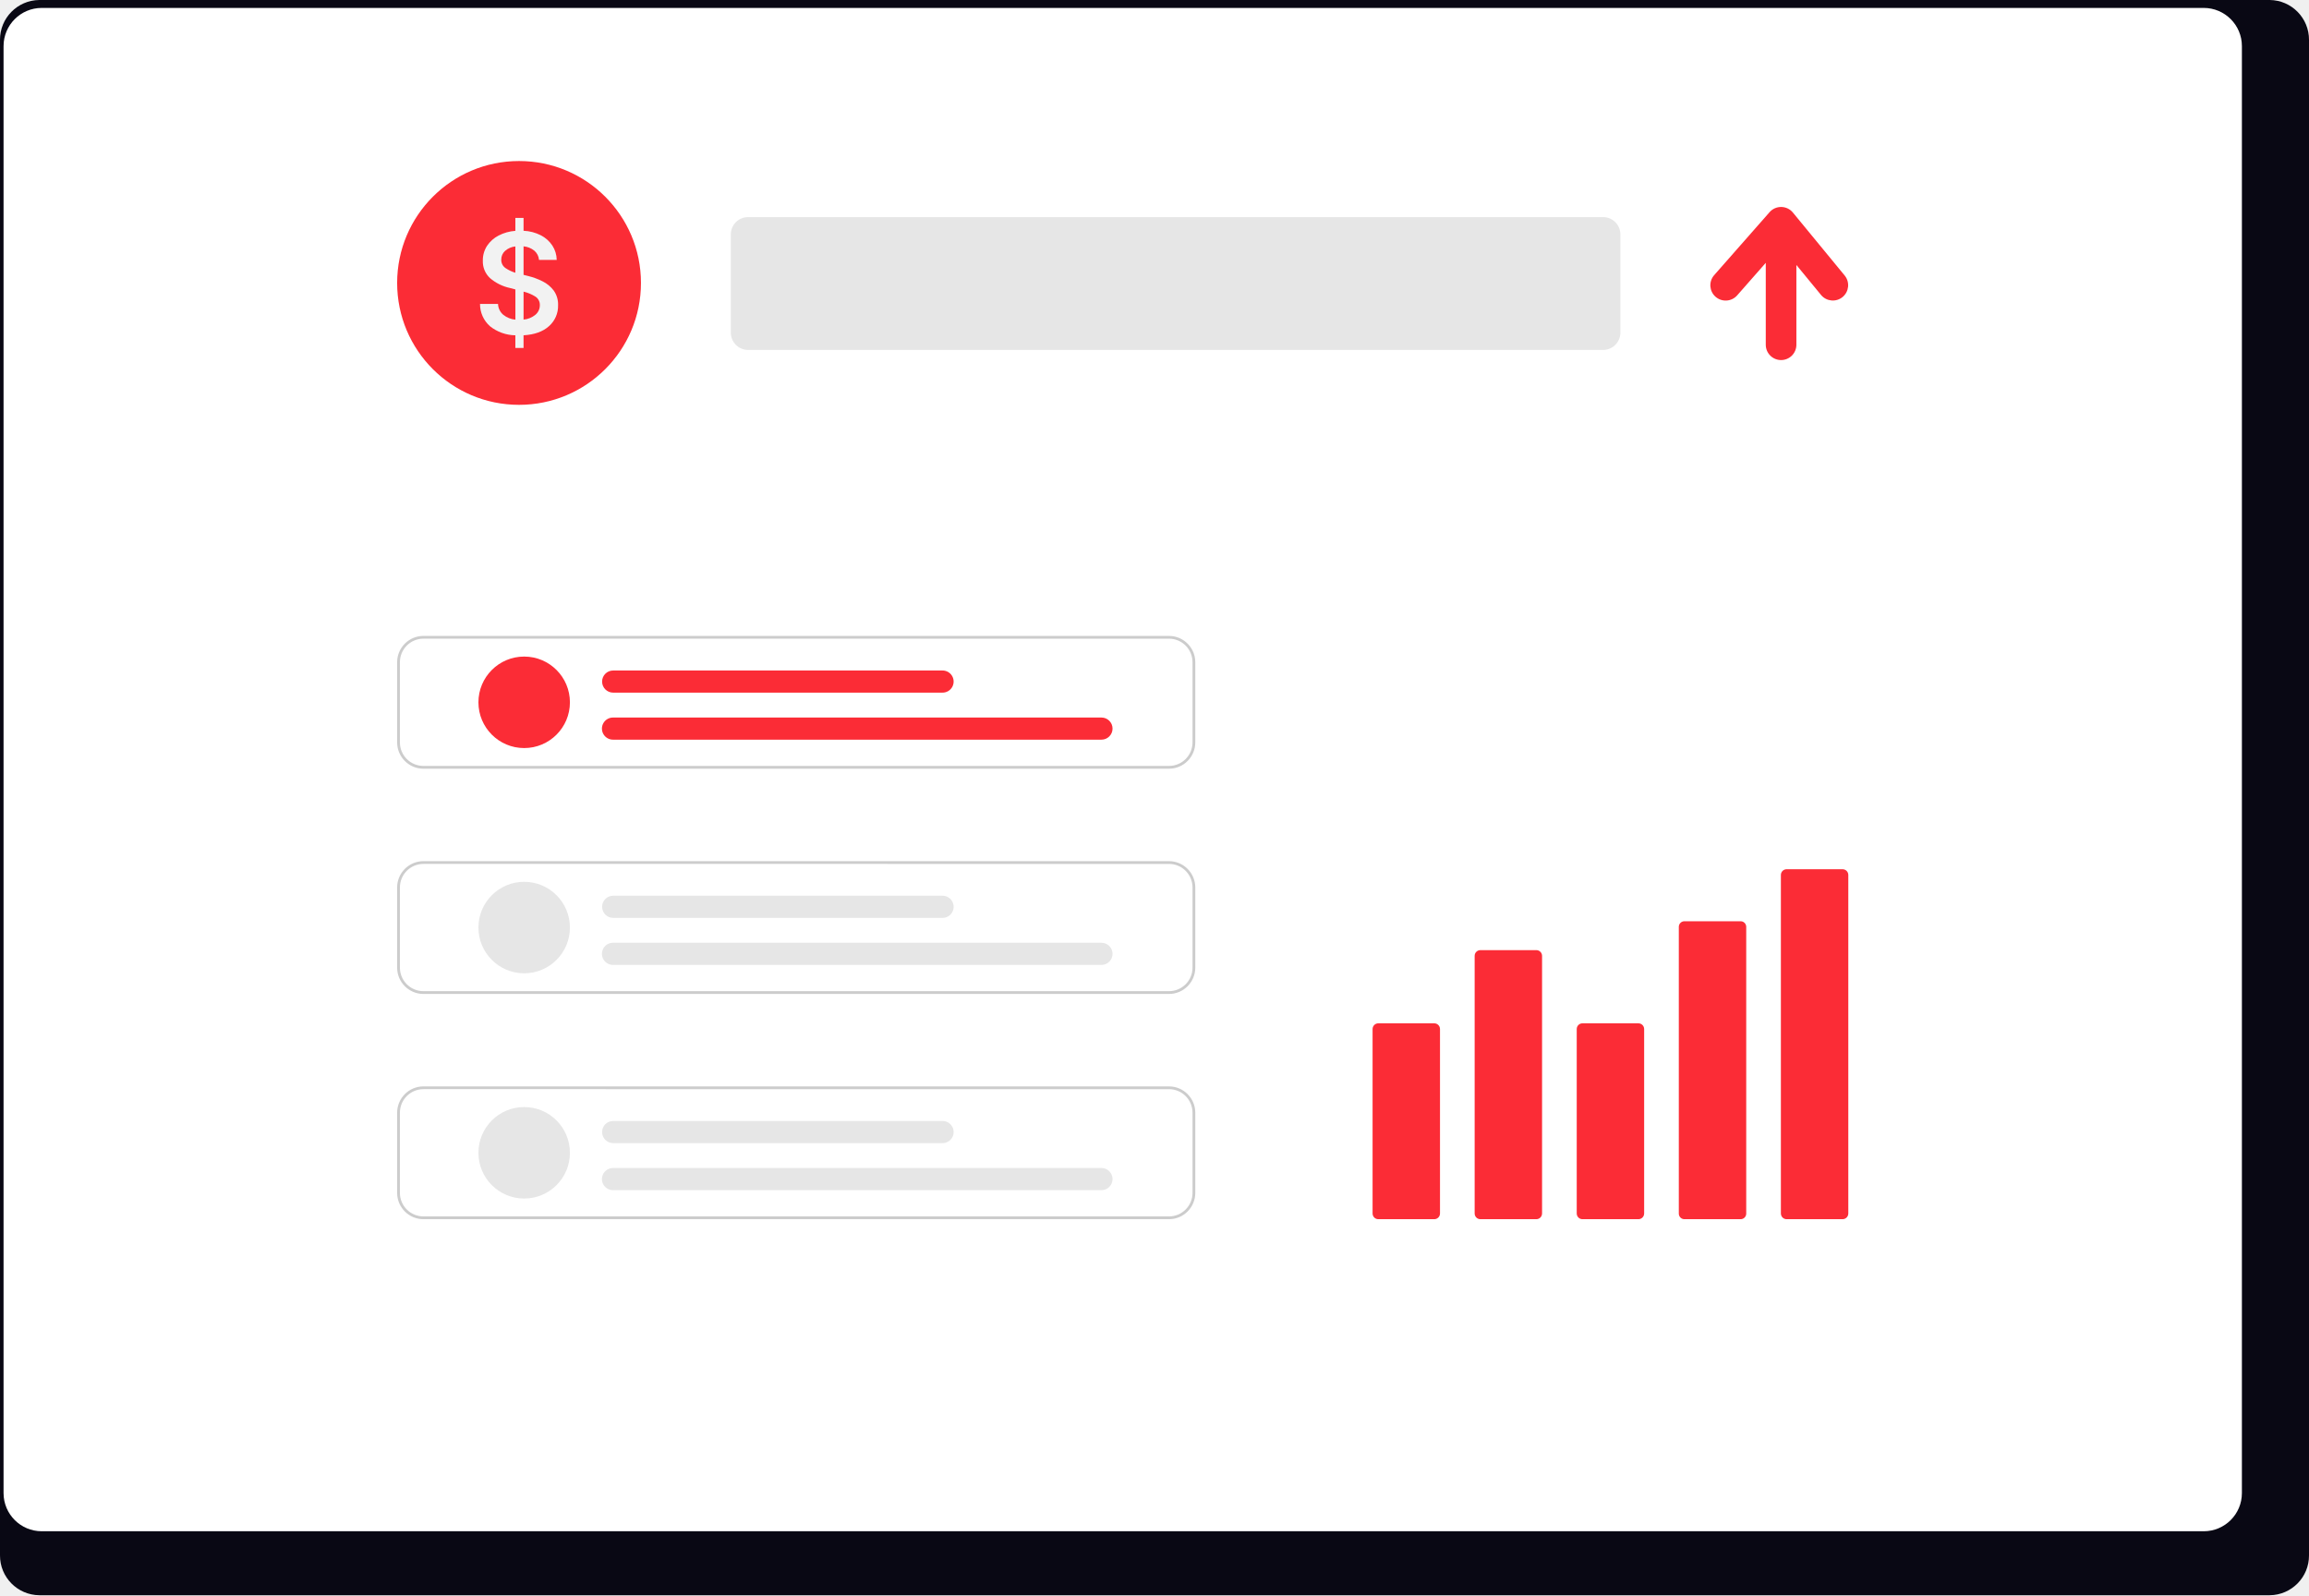
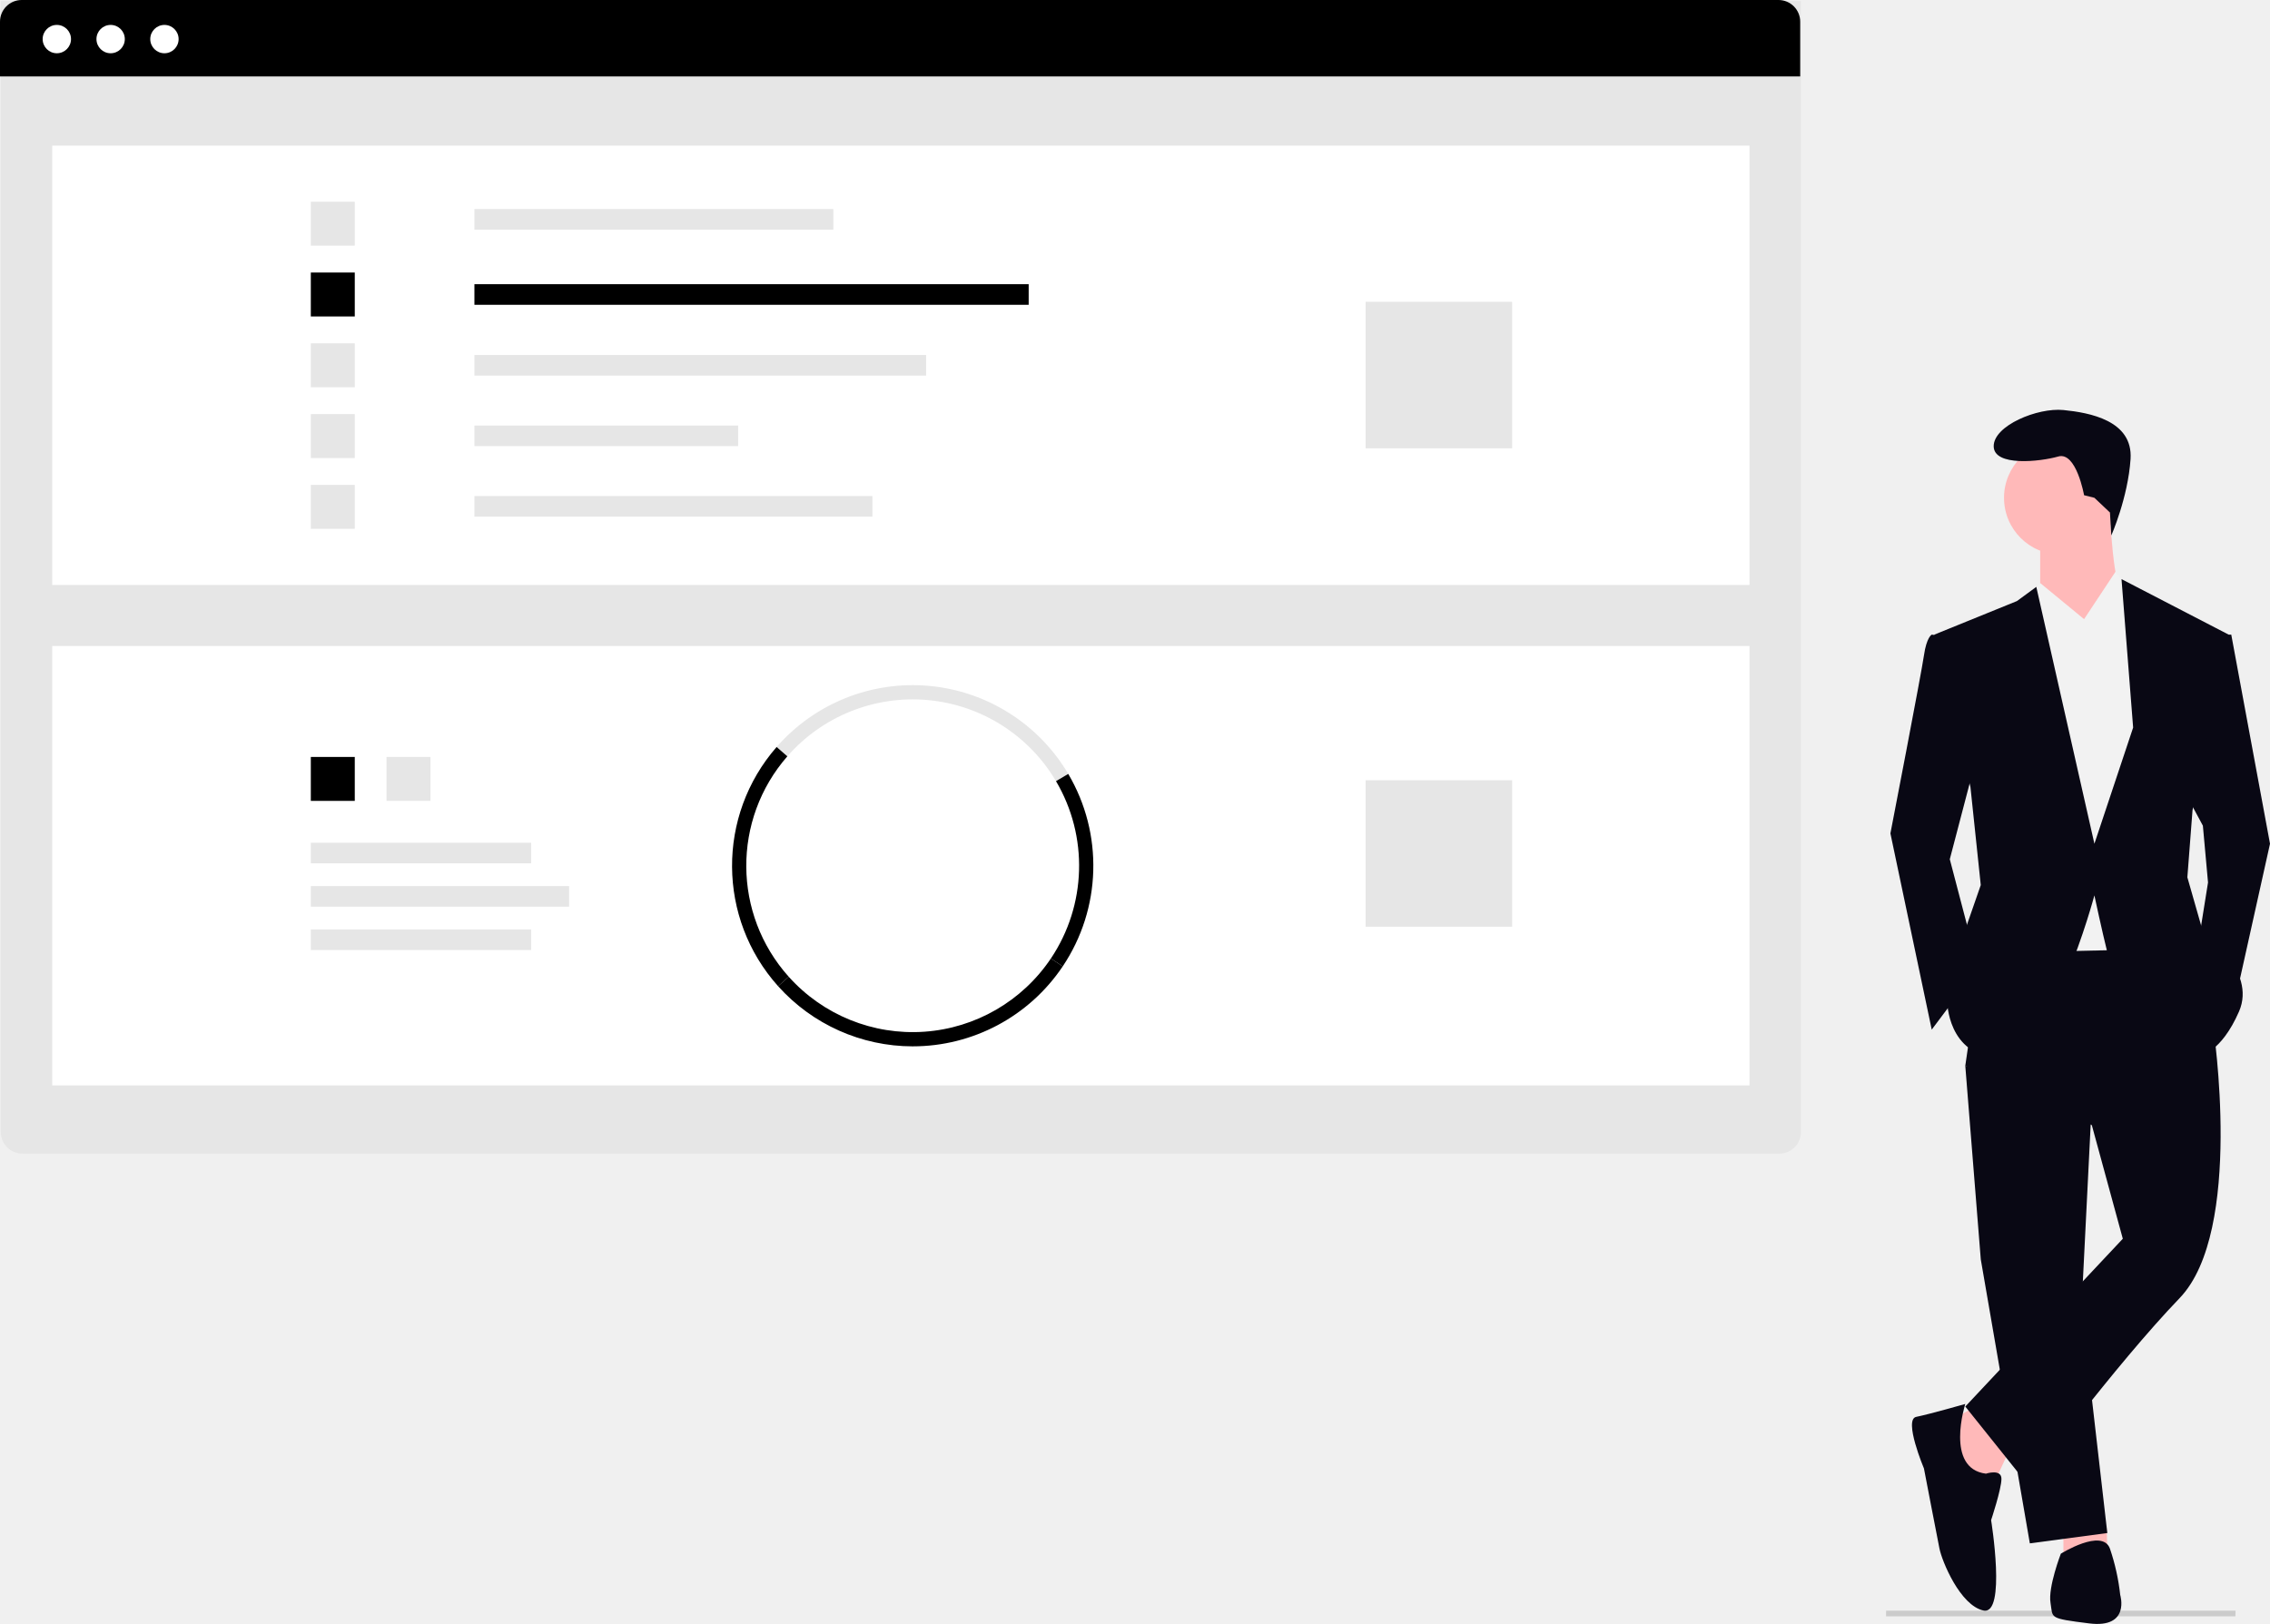
- <svg xmlns="http://www.w3.org/2000/svg" width="799.465" height="552.326" viewBox="0 0 799.465 552.326" role="img" artist="Katerina Limpitsouni" source="https://undraw.co/">
-   <g transform="translate(-560.267 -263.837)">
-     <path d="M1352.3,232.384H580.059a13.747,13.747,0,0,0-13.613,13.848v524.66a13.74,13.74,0,0,0,13.613,13.819H1352.3a13.741,13.741,0,0,0,13.613-13.819V246.232a13.747,13.747,0,0,0-13.611-13.848Z" transform="translate(-6.18 31.452)" fill="#090814" />
-     <path d="M1328.244,232.384h-748.6a13.225,13.225,0,0,0-13.2,13.223V746.614a13.219,13.219,0,0,0,13.2,13.2h748.6a13.219,13.219,0,0,0,13.2-13.2V245.608a13.224,13.224,0,0,0-13.194-13.223Z" transform="translate(-4.945 34.196)" fill="#fff" />
-     <g transform="translate(39.305 -65)">
-       <ellipse cx="42.209" cy="42.209" rx="42.209" ry="42.209" transform="translate(658.469 384.59)" fill="#fb2c36" />
-       <path d="M17.8-54.353v-4.379a14.411,14.411,0,0,1-8.782-3.137A10.2,10.2,0,0,1,5.566-69.6H11.8a5.148,5.148,0,0,0,1.87,3.811,7.911,7.911,0,0,0,4.142,1.637V-74.616l-1.9-.5a15.7,15.7,0,0,1-6.9-3.43,7.85,7.85,0,0,1-2.473-6.036A9.128,9.128,0,0,1,7.993-89.7a10.606,10.606,0,0,1,4-3.573A15.06,15.06,0,0,1,17.8-94.906V-99.38h2.84v4.451a14.55,14.55,0,0,1,5.977,1.562,10.585,10.585,0,0,1,3.989,3.551,9.314,9.314,0,0,1,1.515,4.971H25.994a4.679,4.679,0,0,0-1.637-3.2,6.9,6.9,0,0,0-3.717-1.491v9.871l1.586.4a23.581,23.581,0,0,1,4.983,1.835,10.824,10.824,0,0,1,3.885,3.211,8.271,8.271,0,0,1,1.5,5.09,9.313,9.313,0,0,1-3.137,7.22q-3.137,2.84-8.818,3.172v4.379Zm2.84-9.82a7.418,7.418,0,0,0,4.084-1.657,4.251,4.251,0,0,0,1.551-3.338,3.357,3.357,0,0,0-1.539-2.971,13.86,13.86,0,0,0-4.092-1.716ZM17.8-80.392v-9.113a6.361,6.361,0,0,0-3.586,1.562,3.97,3.97,0,0,0-1.29,2.982,3.381,3.381,0,0,0,1.5,2.971,12.2,12.2,0,0,0,3.376,1.6Z" transform="translate(681.598 503.664)" fill="#f2f2f2" />
-     </g>
-     <rect width="308" height="46" rx="6" transform="translate(813.305 339)" fill="#e6e6e6" />
-     <path d="M551.391,355.938l-17.978-21.862a5.3,5.3,0,0,0-8.072-.134L506.115,355.8a5.3,5.3,0,0,0,7.959,7l9.947-11.311v28.363a5.3,5.3,0,0,0,10.6,0V352.229l8.586,10.441a5.3,5.3,0,0,0,8.186-6.732Z" transform="translate(647.623 3.352)" fill="#fb2c36" />
-     <g transform="translate(697.773 484.014)">
-       <path d="M493.44,473.526H235.29a9.111,9.111,0,0,1-9.1-9.1V436.648a9.111,9.111,0,0,1,9.1-9.1H493.44a9.111,9.111,0,0,1,9.1,9.1v27.779a9.111,9.111,0,0,1-9.1,9.1ZM235.29,428.5a8.151,8.151,0,0,0-8.142,8.142v27.779a8.151,8.151,0,0,0,8.142,8.142H493.44a8.151,8.151,0,0,0,8.142-8.142V436.648a8.151,8.151,0,0,0-8.142-8.144Z" transform="translate(-226.19 -427.548)" fill="#ccc" />
-       <path d="M293.616,472.332a15.839,15.839,0,1,1,15.839-15.839,15.839,15.839,0,0,1-15.839,15.839Z" transform="translate(-249.633 -433.504)" fill="#fb2c36" />
-       <path d="M529.174,487.007H360.108a3.832,3.832,0,1,1,0-7.663H529.174a3.832,3.832,0,1,1,0,7.664Z" transform="translate(-285.308 -451.086)" fill="#fb2c36" />
-       <path d="M474.089,457.158H360.1a3.832,3.832,0,1,1,0-7.664H474.089a3.832,3.832,0,1,1,0,7.663Z" transform="translate(-285.305 -437.521)" fill="#fb2c36" />
-     </g>
-     <g transform="translate(697.773 562)">
-       <path d="M493.44,473.526H235.29a9.111,9.111,0,0,1-9.1-9.1V436.648a9.111,9.111,0,0,1,9.1-9.1H493.44a9.111,9.111,0,0,1,9.1,9.1v27.779a9.111,9.111,0,0,1-9.1,9.1ZM235.29,428.5a8.151,8.151,0,0,0-8.142,8.142v27.779a8.151,8.151,0,0,0,8.142,8.142H493.44a8.151,8.151,0,0,0,8.142-8.142V436.648a8.151,8.151,0,0,0-8.142-8.144Z" transform="translate(-226.19 -427.548)" fill="#ccc" />
-       <path d="M293.616,472.332a15.839,15.839,0,1,1,15.839-15.839,15.839,15.839,0,0,1-15.839,15.839Z" transform="translate(-249.633 -433.504)" fill="#e6e6e6" />
-       <path d="M529.174,487.007H360.108a3.832,3.832,0,1,1,0-7.663H529.174a3.832,3.832,0,1,1,0,7.664Z" transform="translate(-285.308 -451.086)" fill="#e6e6e6" />
-       <path d="M474.089,457.158H360.1a3.832,3.832,0,1,1,0-7.664H474.089a3.832,3.832,0,1,1,0,7.663Z" transform="translate(-285.305 -437.521)" fill="#e6e6e6" />
-     </g>
-     <g transform="translate(697.773 639.986)">
-       <path d="M493.44,473.526H235.29a9.111,9.111,0,0,1-9.1-9.1V436.648a9.111,9.111,0,0,1,9.1-9.1H493.44a9.111,9.111,0,0,1,9.1,9.1v27.779a9.111,9.111,0,0,1-9.1,9.1ZM235.29,428.5a8.151,8.151,0,0,0-8.142,8.142v27.779a8.151,8.151,0,0,0,8.142,8.142H493.44a8.151,8.151,0,0,0,8.142-8.142V436.648a8.151,8.151,0,0,0-8.142-8.144Z" transform="translate(-226.19 -427.548)" fill="#ccc" />
-       <path d="M293.616,472.332a15.839,15.839,0,1,1,15.839-15.839,15.839,15.839,0,0,1-15.839,15.839Z" transform="translate(-249.633 -433.504)" fill="#e6e6e6" />
-       <path d="M529.174,487.007H360.108a3.832,3.832,0,1,1,0-7.663H529.174a3.832,3.832,0,1,1,0,7.664Z" transform="translate(-285.308 -451.086)" fill="#e6e6e6" />
-       <path d="M474.089,457.158H360.1a3.832,3.832,0,1,1,0-7.664H474.089a3.832,3.832,0,1,1,0,7.663Z" transform="translate(-285.305 -437.521)" fill="#e6e6e6" />
-     </g>
-     <path d="M271.576,431.763H252.2a1.982,1.982,0,0,1-1.98-1.979v-63.86a1.982,1.982,0,0,1,1.98-1.979h19.381a1.982,1.982,0,0,1,1.98,1.979v63.86A1.982,1.982,0,0,1,271.576,431.763Z" transform="translate(785.289 254.201)" fill="#fb2c36" />
-     <path d="M384.814,375.915H365.433a1.982,1.982,0,0,1-1.98-1.979v-89.2a1.982,1.982,0,0,1,1.98-1.979h19.381a1.982,1.982,0,0,1,1.98,1.979v89.2A1.982,1.982,0,0,1,384.814,375.915Z" transform="translate(707.395 310.049)" fill="#fb2c36" />
-     <path d="M498.051,431.763H478.67a1.982,1.982,0,0,1-1.98-1.979v-63.86a1.982,1.982,0,0,1,1.98-1.979h19.381a1.982,1.982,0,0,1,1.98,1.979v63.86A1.982,1.982,0,0,1,498.051,431.763Z" transform="translate(629.502 254.201)" fill="#fb2c36" />
-     <path d="M611.289,353.869H591.908a1.938,1.938,0,0,1-1.98-1.89V252.6a1.939,1.939,0,0,1,1.98-1.89h19.381a1.938,1.938,0,0,1,1.98,1.89v99.383A1.938,1.938,0,0,1,611.289,353.869Z" transform="translate(551.609 332.096)" fill="#fb2c36" />
-     <path d="M724.526,314.188H705.145a1.982,1.982,0,0,1-1.98-1.979V195a1.982,1.982,0,0,1,1.98-1.979h19.381a1.982,1.982,0,0,1,1.98,1.979V312.209A1.982,1.982,0,0,1,724.526,314.188Z" transform="translate(473.715 371.776)" fill="#fb2c36" />
+ <svg xmlns="http://www.w3.org/2000/svg" width="837.472" height="599.272" viewBox="0 0 837.472 599.272" role="img" artist="Katerina Limpitsouni" source="https://undraw.co/">
+   <g id="Group_289" data-name="Group 289" transform="translate(-516.063 -308.541)">
+     <path id="Path_4955-454" data-name="Path 4955" d="M128.877,561.183H0V559.1H128.935Z" transform="translate(1211.898 343.824)" fill="#cbcbcb" />
+     <path id="Path_4981-455" data-name="Path 4981" d="M783.9,566.059l-5.716,12.385-10.48-.953-6.668-21.912,10.479-5.716Z" transform="translate(473.411 277.725)" fill="#ffb9b9" />
+     <path id="Path_4982-456" data-name="Path 4982" d="M822.424,597.184l.226,8.631-16.2.953v-10.48Z" transform="translate(470.866 275.123)" fill="#ffb9b9" />
+     <path id="Path_4983-457" data-name="Path 4983" d="M814.784,429.98l-3.811,76.214,9.527,82.884-28.581,3.811-18.1-104.8L768.1,416.642Z" transform="translate(473.016 285.191)" fill="#090814" />
+     <path id="Path_4984-458" data-name="Path 4984" d="M1015.622,523.173s11.432,75.262-12.385,100.032S947.029,691.8,947.029,691.8l-22.864-28.581,58.114-61.924-11.432-41.918-46.682-21.912,7.622-52.4,68.593-.953Z" transform="translate(316.953 164.371)" fill="#090814" />
+     <circle id="Ellipse_851" data-name="Ellipse 851" cx="20.959" cy="20.959" r="20.959" transform="translate(1255.408 471.285)" fill="#ffb9b9" />
+     <path id="Path_4985-459" data-name="Path 4985" d="M979.155,323.643s.953,29.533,5.716,33.344-17.148,20.006-17.148,20.006l-14.29-22.864V333.17Z" transform="translate(315.313 173.363)" fill="#ffb9b9" />
+     <path id="Path_4986-460" data-name="Path 4986" d="M812.718,241.006l11.566-17.465,6.534,8.891,9.527,26.675-7.622,103.842-44.777.953-5.716-119.086,14.29-17.148Z" transform="translate(472.224 296.014)" fill="#f2f2f2" />
+     <path id="Path_4987-461" data-name="Path 4987" d="M917.761,373.039l-7.622-.953s-1.905.953-2.858,7.621S894.9,445.443,894.9,445.443l15.243,72.4,17.148-22.864L916.808,454.97l10.48-40.013Z" transform="translate(318.594 170.648)" fill="#090814" />
+     <path id="Path_4988-462" data-name="Path 4988" d="M865.32,248.1h5.716l14.291,77.167-13.337,60.02-13.338-21.912,3.811-23.817-1.9-20.959-6.669-12.386Z" transform="translate(468.208 294.637)" fill="#090814" />
+     <path id="Path_4989-463" data-name="Path 4989" d="M930.618,698.564s5.716-1.905,5.716,1.905-3.811,15.243-3.811,15.243,5.716,35.249-2.858,33.344-15.243-18.1-16.2-22.864-5.716-29.533-5.716-29.533-7.621-18.1-2.858-19.054,18.1-4.763,18.1-4.763S915.375,696.658,930.618,698.564Z" transform="translate(318.121 153.795)" fill="#090814" />
+     <path id="Path_4990-464" data-name="Path 4990" d="M961.273,731.089s15.243-9.527,18.1-1.905a80.049,80.049,0,0,1,3.811,17.148s3.811,12.385-11.432,10.48-13.338-1.905-14.29-7.622S961.273,731.089,961.273,731.089Z" transform="translate(315.095 150.803)" fill="#090814" />
+     <path id="Path_4991-465" data-name="Path 4991" d="M972.421,316.668l-3.811-.953s-2.858-16.2-9.527-14.29-23.817,3.811-23.817-3.811,16.2-14.29,25.722-13.338,25.722,3.811,24.77,18.1-7.1,28.192-7.1,28.192l-.5-8.473Z" transform="translate(316.331 175.576)" fill="#090814" />
+     <path id="Path_4994-466" data-name="Path 4994" d="M912.053,370.87l30.486-12.385,7.145-5.24,21.435,94.792,14.29-42.871-4.287-54.779,39.536,20.483-13.338,64.783-1.905,24.77,5.716,20.006s20.006,14.29,13.337,29.533-14.29,16.2-14.29,16.2-32.391-30.486-34.3-38.107-4.763-20.959-4.763-20.959-16.2,60.972-35.249,60.019-19.054-20.959-19.054-20.959l4.763-20.959,7.621-21.912-3.811-36.2Z" transform="translate(317.632 171.865)" fill="#090814" />
+     <path id="Rectangle_967-467" data-name="Rectangle 967" d="M0,0H664.145a0,0,0,0,1,0,0V417.348a8,8,0,0,1-8,8H8a8,8,0,0,1-8-8V0A0,0,0,0,1,0,0Z" transform="translate(516.346 308.918)" fill="#e6e6e6" />
+     <rect id="Rectangle_968" data-name="Rectangle 968" width="626.163" height="162.146" transform="translate(535.337 362.268)" fill="#fff" />
+     <rect id="Rectangle_969" data-name="Rectangle 969" width="132.42" height="7.601" transform="translate(691.089 385.688)" fill="#e6e6e6" />
+     <rect id="Rectangle_970" data-name="Rectangle 970" width="204.485" height="7.601" transform="translate(691.089 413.416)" fill="#000000" />
+     <rect id="Rectangle_971" data-name="Rectangle 971" width="166.65" height="7.601" transform="translate(691.089 439.539)" fill="#e6e6e6" />
+     <rect id="Rectangle_972" data-name="Rectangle 972" width="97.288" height="7.601" transform="translate(691.089 465.564)" fill="#e6e6e6" />
+     <rect id="Rectangle_973" data-name="Rectangle 973" width="146.833" height="7.601" transform="translate(691.089 491.59)" fill="#e6e6e6" />
+     <rect id="Rectangle_974" data-name="Rectangle 974" width="16.215" height="16.215" transform="translate(630.734 382.986)" fill="#e6e6e6" />
+     <rect id="Rectangle_975" data-name="Rectangle 975" width="16.215" height="16.215" transform="translate(630.734 409.109)" fill="#000000" />
+     <rect id="Rectangle_976" data-name="Rectangle 976" width="16.215" height="16.215" transform="translate(630.734 435.232)" fill="#e6e6e6" />
+     <rect id="Rectangle_977" data-name="Rectangle 977" width="16.215" height="16.215" transform="translate(630.734 461.355)" fill="#e6e6e6" />
+     <rect id="Rectangle_978" data-name="Rectangle 978" width="16.215" height="16.215" transform="translate(630.734 487.48)" fill="#e6e6e6" />
+     <rect id="Rectangle_979" data-name="Rectangle 979" width="54.049" height="54.049" transform="translate(1019.885 419.918)" fill="#e6e6e6" />
+     <rect id="Rectangle_980" data-name="Rectangle 980" width="626.163" height="162.146" transform="translate(535.337 546.934)" fill="#fff" />
+     <rect id="Rectangle_981" data-name="Rectangle 981" width="16.215" height="16.215" transform="translate(658.66 587.873)" fill="#e6e6e6" />
+     <rect id="Rectangle_982" data-name="Rectangle 982" width="16.215" height="16.215" transform="translate(630.734 587.873)" fill="#000000" />
+     <path id="Path_4995-468" data-name="Path 4995" d="M562.667,427.26a61.4,61.4,0,0,0-99.118-9.156l-3.952-3.453a66.638,66.638,0,0,1,107.586,9.936Z" transform="translate(342.989 169.543)" fill="#e6e6e6" />
+     <path id="Path_4996-469" data-name="Path 4996" d="M571.147,497.565l-4.355-2.928a61.43,61.43,0,0,0,1.882-65.432l4.516-2.673A66.679,66.679,0,0,1,571.147,497.565Z" transform="translate(336.981 167.598)" fill="#000000" />
+     <path id="Path_4997-470" data-name="Path 4997" d="M459.167,504.285a66.633,66.633,0,0,1-.547-88.28l3.952,3.453a61.386,61.386,0,0,0,.5,81.326Z" transform="translate(343.966 168.188)" fill="#000000" />
+     <path id="Path_4998-471" data-name="Path 4998" d="M509.828,531.115a66.746,66.746,0,0,1-49.652-22.2l3.909-3.5a61.4,61.4,0,0,0,96.733-6.738l4.355,2.928a66.6,66.6,0,0,1-55.344,29.507Z" transform="translate(342.957 163.555)" fill="#000000" />
+     <rect id="Rectangle_983" data-name="Rectangle 983" width="54.049" height="54.049" transform="translate(1019.885 596.479)" fill="#e6e6e6" />
+     <path id="Rectangle_985-472" data-name="Rectangle 985" d="M8,0H656.145a8,8,0,0,1,8,8V28.215a0,0,0,0,1,0,0H0a0,0,0,0,1,0,0V8A8,8,0,0,1,8,0Z" transform="translate(516.063 308.541)" fill="#000000" />
+     <circle id="Ellipse_852" data-name="Ellipse 852" cx="5.229" cy="5.229" r="5.229" transform="translate(531.8 317.736)" fill="#fff" />
+     <circle id="Ellipse_853" data-name="Ellipse 853" cx="5.229" cy="5.229" r="5.229" transform="translate(551.649 317.736)" fill="#fff" />
+     <circle id="Ellipse_854" data-name="Ellipse 854" cx="5.229" cy="5.229" r="5.229" transform="translate(571.5 317.736)" fill="#fff" />
+     <rect id="Rectangle_986" data-name="Rectangle 986" width="81.288" height="7.601" transform="translate(630.734 619.531)" fill="#e6e6e6" />
+     <rect id="Rectangle_987" data-name="Rectangle 987" width="95.288" height="7.601" transform="translate(630.734 635.531)" fill="#e6e6e6" />
+     <rect id="Rectangle_988" data-name="Rectangle 988" width="81.288" height="7.601" transform="translate(630.734 651.531)" fill="#e6e6e6" />
  </g>
</svg>
